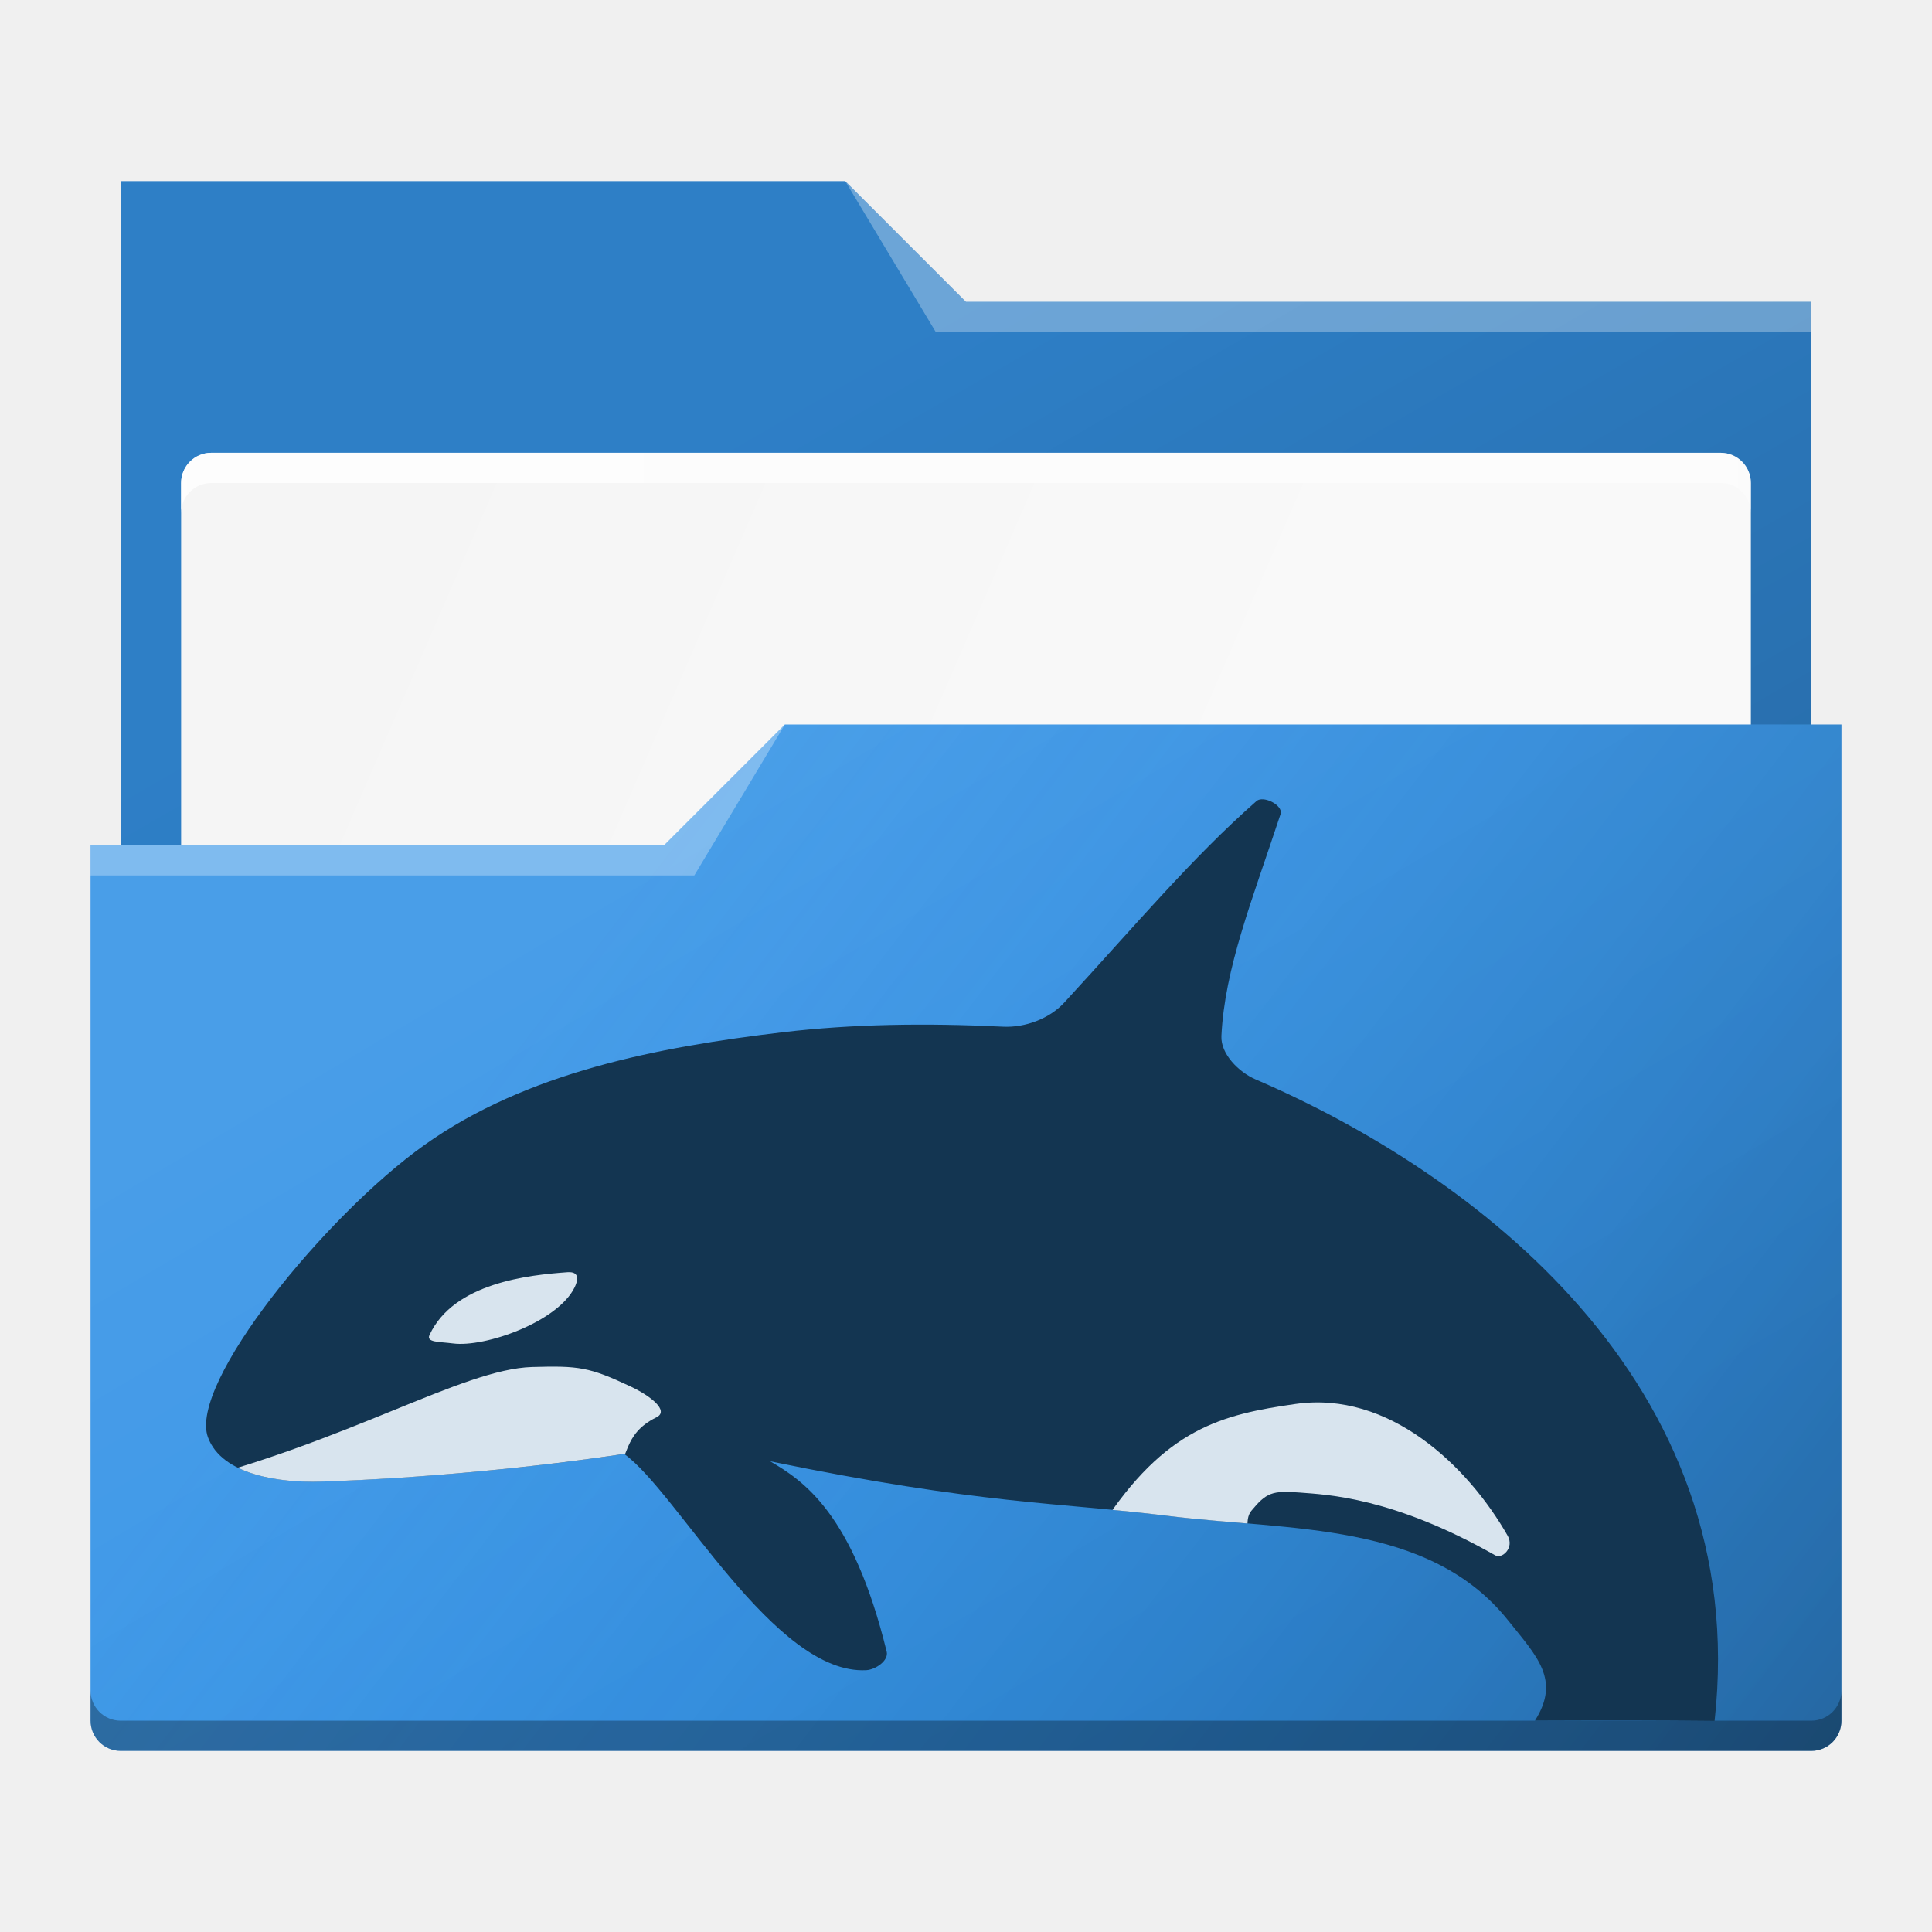
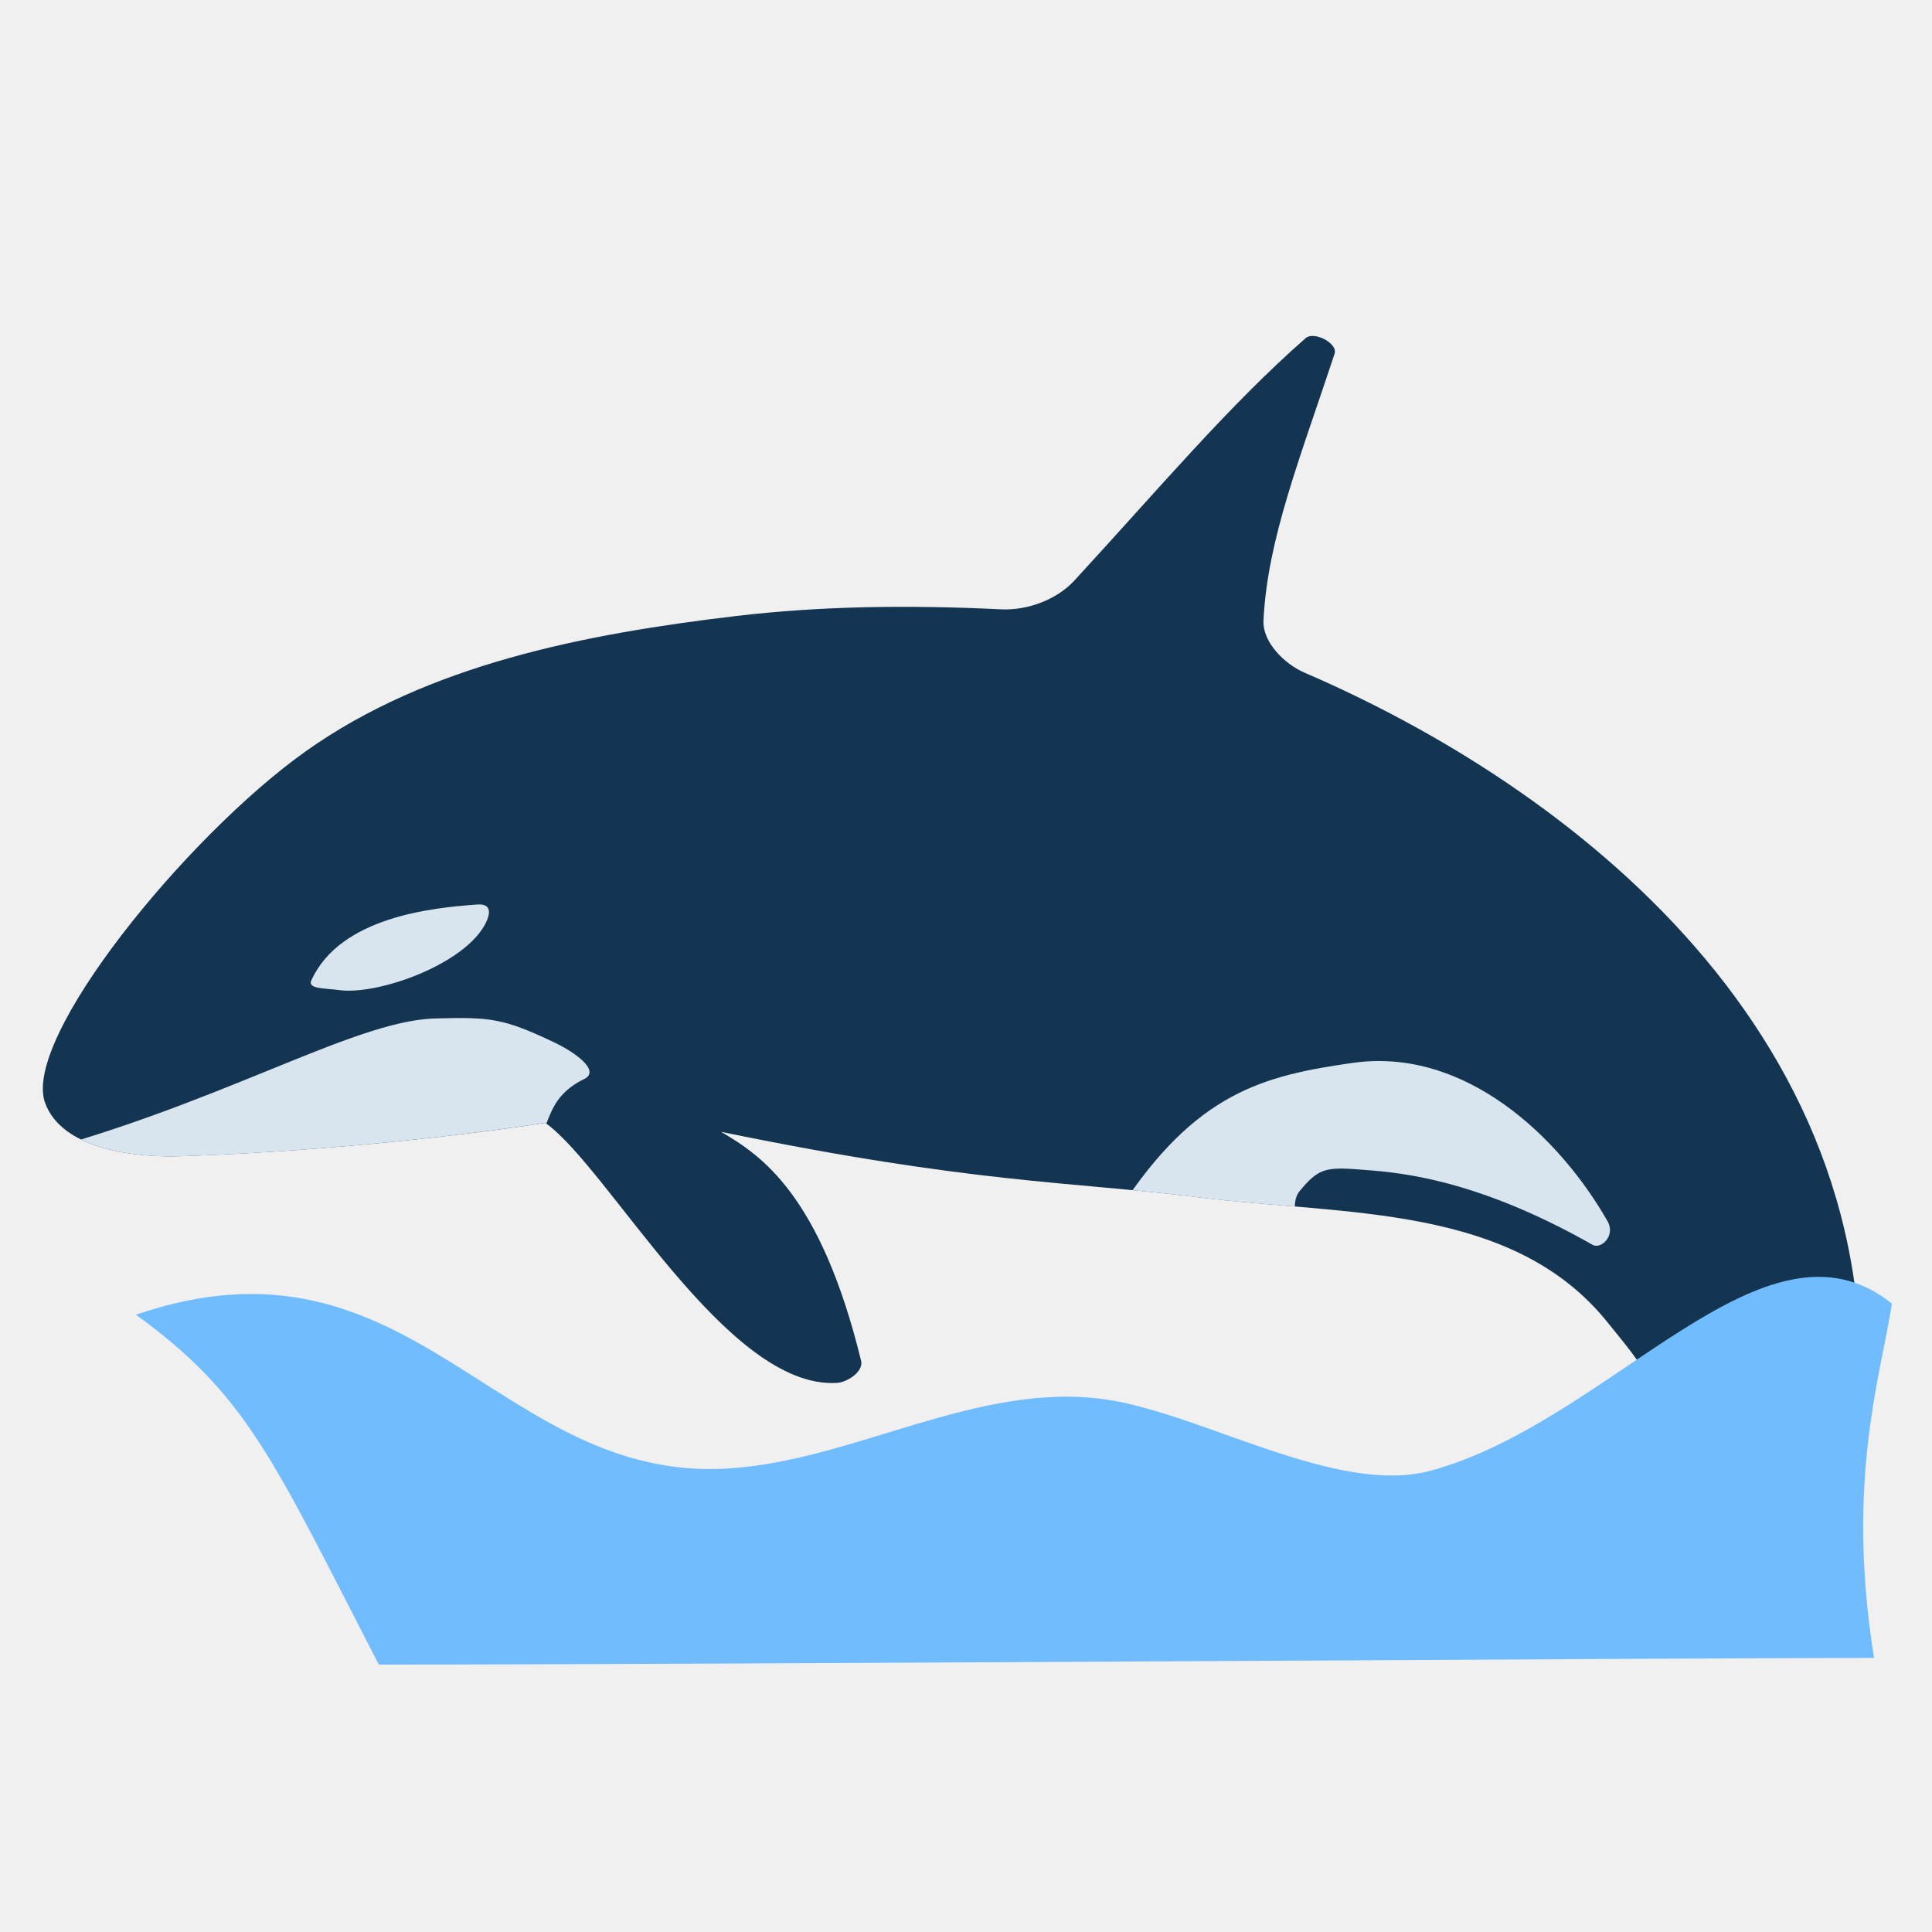
<svg xmlns="http://www.w3.org/2000/svg" xmlns:xlink="http://www.w3.org/1999/xlink" width="64" version="1.1" height="64" id="svg2" xml:space="preserve">
  <defs id="defs5455">
    <linearGradient id="linearGradient3">
      <stop style="stop-color:#e5fbff;stop-opacity:1;" offset="1" id="stop2" />
      <stop style="stop-color:#ababab;stop-opacity:0.995;" offset="1" id="stop3" />
    </linearGradient>
    <linearGradient id="linearGradient82546">
      <stop style="stop-color:#000000;stop-opacity:0.398;" offset="0" id="stop82542" />
      <stop style="stop-color:#000000;stop-opacity:1;" offset="1" id="stop82544" />
    </linearGradient>
    <linearGradient id="linearGradient39400">
      <stop style="stop-color:#000000;stop-opacity:1" offset="0" id="stop39396" />
      <stop style="stop-color:#147cdc;stop-opacity:0;" offset="1" id="stop39398" />
    </linearGradient>
    <linearGradient id="linearGradient919">
      <stop style="stop-color:#ffffff;stop-opacity:1;" offset="0" id="stop915" />
      <stop style="stop-color:#ffffff;stop-opacity:0;" offset="1" id="stop917" />
    </linearGradient>
    <linearGradient id="linearGradient4393">
      <stop style="stop-color:#000000;stop-opacity:1;" offset="0" id="stop4395" />
      <stop style="stop-color:#000000;stop-opacity:0;" offset="1" id="stop4397" />
    </linearGradient>
    <linearGradient id="linearGradient4227">
      <stop id="stop4229" offset="0" style="stop-color:#f5f5f5;stop-opacity:1" />
      <stop id="stop4231" offset="1" style="stop-color:#f9f9f9;stop-opacity:1" />
    </linearGradient>
    <linearGradient id="linearGradient4274">
      <stop id="stop4276" offset="0" style="stop-color:#ffffff;stop-opacity:1;" />
      <stop id="stop4278" offset="1" style="stop-color:#ffffff;stop-opacity:0.488" />
    </linearGradient>
    <linearGradient xlink:href="#linearGradient919" id="linearGradient921" x1="339.668" y1="472.302" x2="357.403" y2="502.195" gradientUnits="userSpaceOnUse" gradientTransform="translate(-317.6676,-444.3018)" />
    <linearGradient xlink:href="#linearGradient39400" id="linearGradient39402" x1="376.818" y1="549.95" x2="337.818" y2="519.95" gradientUnits="userSpaceOnUse" gradientTransform="translate(-315.8183,-491.9504)" />
    <linearGradient xlink:href="#linearGradient4393" id="linearGradient49568" gradientUnits="userSpaceOnUse" gradientTransform="translate(-353.7931,-518.2395)" x1="443.571" y1="510.798" x2="443.571" y2="526.798" />
    <linearGradient xlink:href="#linearGradient4274" id="linearGradient76299" gradientUnits="userSpaceOnUse" gradientTransform="translate(-384.5714,-480.798)" x1="390.571" y1="498.298" x2="442.571" y2="498.298" />
    <linearGradient xlink:href="#linearGradient4227" id="linearGradient76301" gradientUnits="userSpaceOnUse" gradientTransform="translate(-384.5714,-482.798)" x1="396.571" y1="498.798" x2="426.571" y2="511.798" />
    <linearGradient xlink:href="#linearGradient82546" id="linearGradient82548" x1="357.489" y1="494.852" x2="384.419" y2="541.495" gradientUnits="userSpaceOnUse" gradientTransform="translate(-326.5714,-483.798)" />
    <style id="current-color-scheme" type="text/css">      .ColorScheme-Highlight {
        color:#3593e6;
      }</style>
    <linearGradient xlink:href="#linearGradient3" id="linearGradient2" x1="410.571" y1="512.798" x2="432.071" y2="552.423" gradientUnits="userSpaceOnUse" gradientTransform="translate(-385.8973,-483.798)" />
    <marker markerWidth="16.165" markerHeight="14.026" refX="8.082" refY="7.013" orient="auto" id="marker1511">
      <path style="opacity:0.507;fill:#ff0000" id="path1455" d="M 27.135,57.452 10.978,57.942 18.632,43.704 Z" transform="rotate(1.546377,1632.558,-370.7338)" />
    </marker>
    <clipPath clipPathUnits="userSpaceOnUse" id="clipPath13">
      <path style="display:inline;opacity:0.677;fill:#000000" d="m 9.395,45.516 c -0.551,-1.513 3.321,-6.262 6.107,-8.247 2.882,-2.053 6.584,-2.765 10.126,-3.184 1.957,-0.231 4.014,-0.263 6.211,-0.157 0.616,0.03 1.305,-0.224 1.723,-0.679 2.018,-2.194 3.623,-4.104 5.428,-5.689 0.193,-0.169 0.759,0.121 0.679,0.365 -0.807,2.445 -1.578,4.354 -1.67,6.264 -0.025,0.511 0.496,1.024 0.966,1.227 6.131,2.639 13.93,9.695 12.867,19.287 -2.776,-0.105 -4.231,-0.016 -6.316,-0.052 0.733,-1.155 1.388,-2.948 0.574,-3.967 -2.232,-2.795 -6.167,-2.522 -9.604,-2.949 -3.059,-0.38 -5.289,-0.318 -11.222,-1.54 0.937,0.548 2.333,1.47 3.288,5.376 0.061,0.251 -0.316,0.508 -0.574,0.522 -2.586,0.144 -5.345,-5.045 -6.838,-6.107 -2.512,0.38 -5.724,0.692 -8.56,0.783 -1.14,0.037 -2.794,-0.181 -3.184,-1.253 z" id="path13" />
    </clipPath>
  </defs>
-   <path style="fill:currentColor" id="path76317" d="m 4,6 v 5 22 c 0,0.554 0.446,1 1,1 h 54 c 0.554,0 1,-0.446 1,-1 V 11.01 c 0,-0.003 -0.002,-0.006 -0.002,-0.01 H 60 v -1 H 32 l -4,-4 H 4 Z" class="ColorScheme-Highlight" />
-   <path style="opacity:0.35;fill:url(#linearGradient82548);fill-opacity:1" id="path76289" d="m 4,6 v 5 22 c 0,0.554 0.446,1 1,1 h 54 c 0.554,0 1,-0.446 1,-1 V 11.01 c 0,-0.003 -0.002,-0.006 -0.002,-0.01 H 60 v -1 H 32 l -4,-4 H 4 Z" />
-   <rect ry="1" rx="1" y="15" x="6" height="15" width="52" id="rect76291" style="color:#000000;clip-rule:nonzero;display:inline;overflow:visible;visibility:visible;isolation:auto;mix-blend-mode:normal;color-interpolation:sRGB;color-interpolation-filters:linearRGB;solid-color:#000000;solid-opacity:1;fill:url(#linearGradient76301);fill-opacity:1;fill-rule:nonzero;stroke:none;stroke-width:1;stroke-linecap:butt;stroke-linejoin:miter;stroke-miterlimit:4;stroke-dasharray:none;stroke-dashoffset:0;stroke-opacity:1;marker:none;color-rendering:auto;image-rendering:auto;shape-rendering:auto;text-rendering:auto;enable-background:accumulate" />
-   <path style="opacity:0.3;fill:#ffffff;fill-opacity:1;fill-rule:evenodd" id="path76293" d="m 3,28 v 1 H 23 l 3,-5 -4,4 z" />
-   <path style="opacity:0.3;fill:#ffffff;fill-opacity:1;fill-rule:evenodd" id="path76295" d="m 28,6 3,5 h 2 27 V 10 H 33 32 Z" />
-   <path id="path76297" d="m 7,15 c -0.554,0 -1,0.446 -1,1 v 1 c 0,-0.554 0.446,-1 1,-1 h 50 c 0.554,0 1,0.446 1,1 v -1 c 0,-0.554 -0.446,-1 -1,-1 z" style="color:#000000;clip-rule:nonzero;display:inline;overflow:visible;visibility:visible;opacity:0.85;isolation:auto;mix-blend-mode:normal;color-interpolation:sRGB;color-interpolation-filters:linearRGB;solid-color:#000000;solid-opacity:1;fill:url(#linearGradient76299);fill-opacity:1;fill-rule:nonzero;stroke:none;stroke-width:1;stroke-linecap:butt;stroke-linejoin:miter;stroke-miterlimit:4;stroke-dasharray:none;stroke-dashoffset:0;stroke-opacity:1;marker:none;color-rendering:auto;image-rendering:auto;shape-rendering:auto;text-rendering:auto;enable-background:accumulate" />
-   <path style="display:inline;fill:currentColor" d="m 26,24 -4,4 h -19 v 1 h 0.002 c -5e-5,0.004 -0.002,0.008 -0.002,0.012 V 56 57 c 0,0.554 0.446,1 1,1 h 56 c 0.554,0 1,-0.446 1,-1 v -1 -26.988 -0.012 -5 z" id="path889" class="ColorScheme-Highlight" />
-   <path style="display:inline;opacity:0.1;fill:url(#linearGradient921);fill-opacity:1" d="m 26,24 -4,4 h -19 v 1 h 0.002 c -5e-5,0.004 -0.002,0.008 -0.002,0.012 V 56 57 c 0,0.554 0.446,1 1,1 h 56 c 0.554,0 1,-0.446 1,-1 v -1 -26.988 -0.012 -5 z" id="path893" />
-   <path style="display:inline;opacity:0.3;fill:url(#linearGradient39402);fill-opacity:1" d="m 26,24 -4,4 h -19 v 1 h 0.002 c -5e-5,0.004 -0.002,0.008 -0.002,0.012 V 56 57 c 0,0.554 0.446,1 1,1 h 56 c 0.554,0 1,-0.446 1,-1 v -1 -26.988 -0.012 -5 z" id="path35453" />
-   <path style="display:inline;opacity:0.3;fill:#ffffff;fill-opacity:1;fill-rule:evenodd" id="path49671" d="m 3,28 v 1 h 20 l 3,-5 -4,4 z" />
+   <path style="display:none;fill:currentColor" id="path76317" d="m 4,6 v 5 22 c 0,0.554 0.446,1 1,1 h 54 c 0.554,0 1,-0.446 1,-1 V 11.01 c 0,-0.003 -0.002,-0.006 -0.002,-0.01 H 60 v -1 H 32 l -4,-4 H 4 Z" class="ColorScheme-Highlight" />
+   <path style="display:none;opacity:0.35;fill:url(#linearGradient82548);fill-opacity:1" id="path76289" d="m 4,6 v 5 22 c 0,0.554 0.446,1 1,1 h 54 c 0.554,0 1,-0.446 1,-1 V 11.01 c 0,-0.003 -0.002,-0.006 -0.002,-0.01 H 60 v -1 H 32 l -4,-4 H 4 Z" />
+   <rect ry="1" rx="1" y="15" x="6" height="15" width="52" id="rect76291" style="color:#000000;clip-rule:nonzero;display:none;overflow:visible;visibility:visible;isolation:auto;mix-blend-mode:normal;color-interpolation:sRGB;color-interpolation-filters:linearRGB;solid-color:#000000;solid-opacity:1;fill:url(#linearGradient76301);fill-opacity:1;fill-rule:nonzero;stroke:none;stroke-width:1;stroke-linecap:butt;stroke-linejoin:miter;stroke-miterlimit:4;stroke-dasharray:none;stroke-dashoffset:0;stroke-opacity:1;marker:none;color-rendering:auto;image-rendering:auto;shape-rendering:auto;text-rendering:auto;enable-background:accumulate" />
+   <path style="display:none;opacity:0.3;fill:#ffffff;fill-opacity:1;fill-rule:evenodd" id="path76293" d="m 3,28 v 1 H 23 l 3,-5 -4,4 z" />
+   <path style="display:none;opacity:0.3;fill:#ffffff;fill-opacity:1;fill-rule:evenodd" id="path76295" d="m 28,6 3,5 h 2 27 V 10 H 33 32 Z" />
+   <path id="path76297" d="m 7,15 c -0.554,0 -1,0.446 -1,1 v 1 c 0,-0.554 0.446,-1 1,-1 h 50 c 0.554,0 1,0.446 1,1 v -1 c 0,-0.554 -0.446,-1 -1,-1 z" style="color:#000000;clip-rule:nonzero;display:none;overflow:visible;visibility:visible;opacity:0.85;isolation:auto;mix-blend-mode:normal;color-interpolation:sRGB;color-interpolation-filters:linearRGB;solid-color:#000000;solid-opacity:1;fill:url(#linearGradient76299);fill-opacity:1;fill-rule:nonzero;stroke:none;stroke-width:1;stroke-linecap:butt;stroke-linejoin:miter;stroke-miterlimit:4;stroke-dasharray:none;stroke-dashoffset:0;stroke-opacity:1;marker:none;color-rendering:auto;image-rendering:auto;shape-rendering:auto;text-rendering:auto;enable-background:accumulate" />
+   <path style="display:none;fill:currentColor" d="m 26,24 -4,4 h -19 v 1 h 0.002 c -5e-5,0.004 -0.002,0.008 -0.002,0.012 V 56 57 c 0,0.554 0.446,1 1,1 h 56 c 0.554,0 1,-0.446 1,-1 v -1 -26.988 -0.012 -5 z" id="path889" class="ColorScheme-Highlight" />
+   <path style="display:none;opacity:0.1;fill:url(#linearGradient921);fill-opacity:1" d="m 26,24 -4,4 h -19 v 1 h 0.002 c -5e-5,0.004 -0.002,0.008 -0.002,0.012 V 56 57 c 0,0.554 0.446,1 1,1 h 56 c 0.554,0 1,-0.446 1,-1 v -1 -26.988 -0.012 -5 z" id="path893" />
+   <path style="display:none;opacity:0.3;fill:url(#linearGradient39402);fill-opacity:1" d="m 26,24 -4,4 h -19 v 1 h 0.002 c -5e-5,0.004 -0.002,0.008 -0.002,0.012 V 56 57 c 0,0.554 0.446,1 1,1 h 56 c 0.554,0 1,-0.446 1,-1 v -1 -26.988 -0.012 -5 z" id="path35453" />
+   <path style="display:none;opacity:0.3;fill:#ffffff;fill-opacity:1;fill-rule:evenodd" id="path49671" d="m 3,28 v 1 h 20 l 3,-5 -4,4 z" />
  <path id="path1" style="font-variation-settings:normal;display:none;vector-effect:none;fill:#ffffff;fill-opacity:0.4;stroke-width:1;stroke-linecap:butt;stroke-linejoin:miter;stroke-miterlimit:4;stroke-dasharray:none;stroke-dashoffset:0;stroke-opacity:1;-inkscape-stroke:none;stop-color:#000000" d="m 11.117,31.522 c 1.293,19.24 11.599,16.337 9.47,26.497 l 12.846,0.558 C 38.792,47.325 48.186,52.833 54.065,33.438 43.696,39.793 37.454,34.721 30.311,44.868 29.785,36.427 17.136,36.494 11.117,31.522 Z" />
-   <path style="color:#000000;clip-rule:nonzero;display:inline;overflow:visible;visibility:visible;opacity:0.3;isolation:auto;mix-blend-mode:normal;color-interpolation:sRGB;color-interpolation-filters:linearRGB;solid-color:#000000;solid-opacity:1;fill:#000000;fill-opacity:1;fill-rule:nonzero;stroke:none;stroke-width:1;stroke-linecap:butt;stroke-linejoin:miter;stroke-miterlimit:4;stroke-dasharray:none;stroke-dashoffset:0;stroke-opacity:1;marker:none;color-rendering:auto;image-rendering:auto;shape-rendering:auto;text-rendering:auto;enable-background:accumulate" d="m 4,58 c -0.554,0 -1,-0.446 -1,-1 v -1 c 0,0.554 0.446,1 1,1 h 56 c 0.554,0 1,-0.446 1,-1 v 1 c 0,0.554 -0.446,1 -1,1 z" id="path49673" />
+   <path style="color:#000000;clip-rule:nonzero;display:none;overflow:visible;visibility:visible;opacity:0.3;isolation:auto;mix-blend-mode:normal;color-interpolation:sRGB;color-interpolation-filters:linearRGB;solid-color:#000000;solid-opacity:1;fill:#000000;fill-opacity:1;fill-rule:nonzero;stroke:none;stroke-width:1;stroke-linecap:butt;stroke-linejoin:miter;stroke-miterlimit:4;stroke-dasharray:none;stroke-dashoffset:0;stroke-opacity:1;marker:none;color-rendering:auto;image-rendering:auto;shape-rendering:auto;text-rendering:auto;enable-background:accumulate" d="m 4,58 c -0.554,0 -1,-0.446 -1,-1 v -1 c 0,0.554 0.446,1 1,1 h 56 c 0.554,0 1,-0.446 1,-1 v 1 c 0,0.554 -0.446,1 -1,1 z" id="path49673" />
  <g id="layer3">
-     <path id="path2" style="display:inline;opacity:1;fill:#133551;fill-opacity:1;stroke-width:1.174" d="m 41.789,26.478 c -0.065,0.003 -0.125,0.022 -0.167,0.06 -2.119,1.861 -4.001,4.103 -6.37,6.677 -0.49,0.533 -1.298,0.83 -2.022,0.795 -2.579,-0.125 -4.993,-0.088 -7.289,0.183 -4.157,0.492 -8.503,1.329 -11.885,3.739 -3.27,2.329 -7.815,7.901 -7.168,9.678 0.458,1.258 2.401,1.512 3.739,1.469 3.329,-0.107 7.098,-0.47 10.047,-0.917 1.752,1.247 4.99,7.334 8.025,7.165 0.303,-0.017 0.746,-0.317 0.674,-0.612 -1.121,-4.585 -2.76,-5.665 -3.86,-6.308 6.964,1.434 9.581,1.36 13.171,1.806 4.034,0.501 8.652,0.181 11.271,3.461 0.955,1.196 1.752,1.969 0.892,3.324 2.604,-0.01 3.999,-0.009 5.951,0.01 1.249,-11.257 -8.011,-18.155 -15.205,-21.252 -0.552,-0.237 -1.161,-0.84 -1.132,-1.439 0.108,-2.242 1.013,-4.482 1.96,-7.351 0.077,-0.233 -0.347,-0.502 -0.63,-0.488 z" />
-     <g id="g12" clip-path="url(#clipPath13)" transform="matrix(1.1736,0,0,1.1736,-4.137289,-5.807301)">
-       <path style="opacity:1;fill:#d8e4ee;fill-opacity:1" d="m 8.507,46.856 c 4.832,-1.19 8.063,-3.267 10.039,-3.322 1.315,-0.037 1.608,-0.002 2.787,0.554 0.547,0.258 1.097,0.683 0.72,0.867 -0.98,0.478 -0.745,1.218 -1.2,1.476 -3.11,1.771 -6.889,2.404 -10.39,1.661 C 9.741,47.939 7.79,47.032 8.507,46.856 Z" id="path4" />
-       <path style="opacity:1;fill:#d8e4ee;fill-opacity:1" d="m 15.649,42.63 c 0.686,-1.477 2.813,-1.694 3.894,-1.772 0.385,-0.027 0.271,0.283 0.203,0.424 -0.473,0.977 -2.529,1.705 -3.433,1.587 -0.393,-0.051 -0.764,-0.026 -0.664,-0.24 z" id="path5" />
-       <path style="opacity:1;fill:#d8e4ee;fill-opacity:1" d="m 34.61,48.035 c 1.797,-2.774 3.404,-3.161 5.486,-3.458 2.64,-0.376 4.857,1.742 5.984,3.718 0.195,0.342 -0.155,0.665 -0.351,0.554 -2.889,-1.641 -4.74,-1.711 -5.518,-1.772 -0.778,-0.06 -0.943,0.004 -1.366,0.517 -0.422,0.513 0.602,1.99 -0.424,2.491 -1.027,0.501 -5.609,0.724 -3.812,-2.05 z" id="path6" />
+     <g id="g1" transform="matrix(1.20218,0,0,1.20218,-6.786942,-20.70162)">
+       <path id="path2" style="display:inline;opacity:1;fill:#133551;fill-opacity:1;stroke-width:1.174" d="m 41.789,26.478 c -0.065,0.003 -0.125,0.022 -0.167,0.06 -2.119,1.861 -4.001,4.103 -6.37,6.677 -0.49,0.533 -1.298,0.83 -2.022,0.795 -2.579,-0.125 -4.993,-0.088 -7.289,0.183 -4.157,0.492 -8.503,1.329 -11.885,3.739 -3.27,2.329 -7.815,7.901 -7.168,9.678 0.458,1.258 2.401,1.512 3.739,1.469 3.329,-0.107 7.098,-0.47 10.047,-0.917 1.752,1.247 4.99,7.334 8.025,7.165 0.303,-0.017 0.746,-0.317 0.674,-0.612 -1.121,-4.585 -2.76,-5.665 -3.86,-6.308 6.964,1.434 9.581,1.36 13.171,1.806 4.034,0.501 8.652,0.181 11.271,3.461 0.955,1.196 1.752,1.969 0.892,3.324 2.604,-0.01 3.999,-0.009 5.951,0.01 1.249,-11.257 -8.011,-18.155 -15.205,-21.252 -0.552,-0.237 -1.161,-0.84 -1.132,-1.439 0.108,-2.242 1.013,-4.482 1.96,-7.351 0.077,-0.233 -0.347,-0.502 -0.63,-0.488 z" />
+       <g id="g12" clip-path="url(#clipPath13)" transform="matrix(1.1736,0,0,1.1736,-4.137289,-5.807301)">
+         <path style="opacity:1;fill:#d8e4ee;fill-opacity:1" d="m 8.507,46.856 c 4.832,-1.19 8.063,-3.267 10.039,-3.322 1.315,-0.037 1.608,-0.002 2.787,0.554 0.547,0.258 1.097,0.683 0.72,0.867 -0.98,0.478 -0.745,1.218 -1.2,1.476 -3.11,1.771 -6.889,2.404 -10.39,1.661 C 9.741,47.939 7.79,47.032 8.507,46.856 Z" id="path4" />
+         <path style="opacity:1;fill:#d8e4ee;fill-opacity:1" d="m 15.649,42.63 c 0.686,-1.477 2.813,-1.694 3.894,-1.772 0.385,-0.027 0.271,0.283 0.203,0.424 -0.473,0.977 -2.529,1.705 -3.433,1.587 -0.393,-0.051 -0.764,-0.026 -0.664,-0.24 z" id="path5" />
+         <path style="opacity:1;fill:#d8e4ee;fill-opacity:1" d="m 34.61,48.035 c 1.797,-2.774 3.404,-3.161 5.486,-3.458 2.64,-0.376 4.857,1.742 5.984,3.718 0.195,0.342 -0.155,0.665 -0.351,0.554 -2.889,-1.641 -4.74,-1.711 -5.518,-1.772 -0.778,-0.06 -0.943,0.004 -1.366,0.517 -0.422,0.513 0.602,1.99 -0.424,2.491 -1.027,0.501 -5.609,0.724 -3.812,-2.05 z" id="path6" />
+       </g>
+       <path id="path14" style="display:none;opacity:1;fill:#a5cff4;fill-opacity:1" d="m 56.096,47.505 c -2.34,2.227 -3.452,3.259 -6.7,4.477 -5.765,2.161 -21.235,3.261 -31.842,2.838 9.533,2.53 26.288,1.925 31.325,1.105 3.651,-0.594 6.835,-4.877 7.217,-8.42 z" />
+       <path style="fill:#70bcfe;fill-opacity:1" d="m 4.503,43.552 c 9.179,-3.149 11.978,5.579 19.636,5.093 4.163,-0.264 8.242,-2.891 12.475,-2.288 3.193,0.454 7.665,3.205 10.777,2.362 5.995,-1.624 11.051,-8.922 15.28,-5.536 -0.353,2.348 -1.539,5.825 -0.591,11.737 -6.317,0.003 -39.091,0.223 -49.532,0.221 C 9.015,48.291 8.191,46.23 4.503,43.552 Z" id="path3" transform="matrix(0.8318223,0,0,0.8318223,5.64553,17.22007)" />
    </g>
-     <path id="path14" style="display:none;opacity:1;fill:#a5cff4;fill-opacity:1" d="m 56.096,47.505 c -2.34,2.227 -3.452,3.259 -6.7,4.477 -5.765,2.161 -21.235,3.261 -31.842,2.838 9.533,2.53 26.288,1.925 31.325,1.105 3.651,-0.594 6.835,-4.877 7.217,-8.42 z" />
  </g>
</svg>
